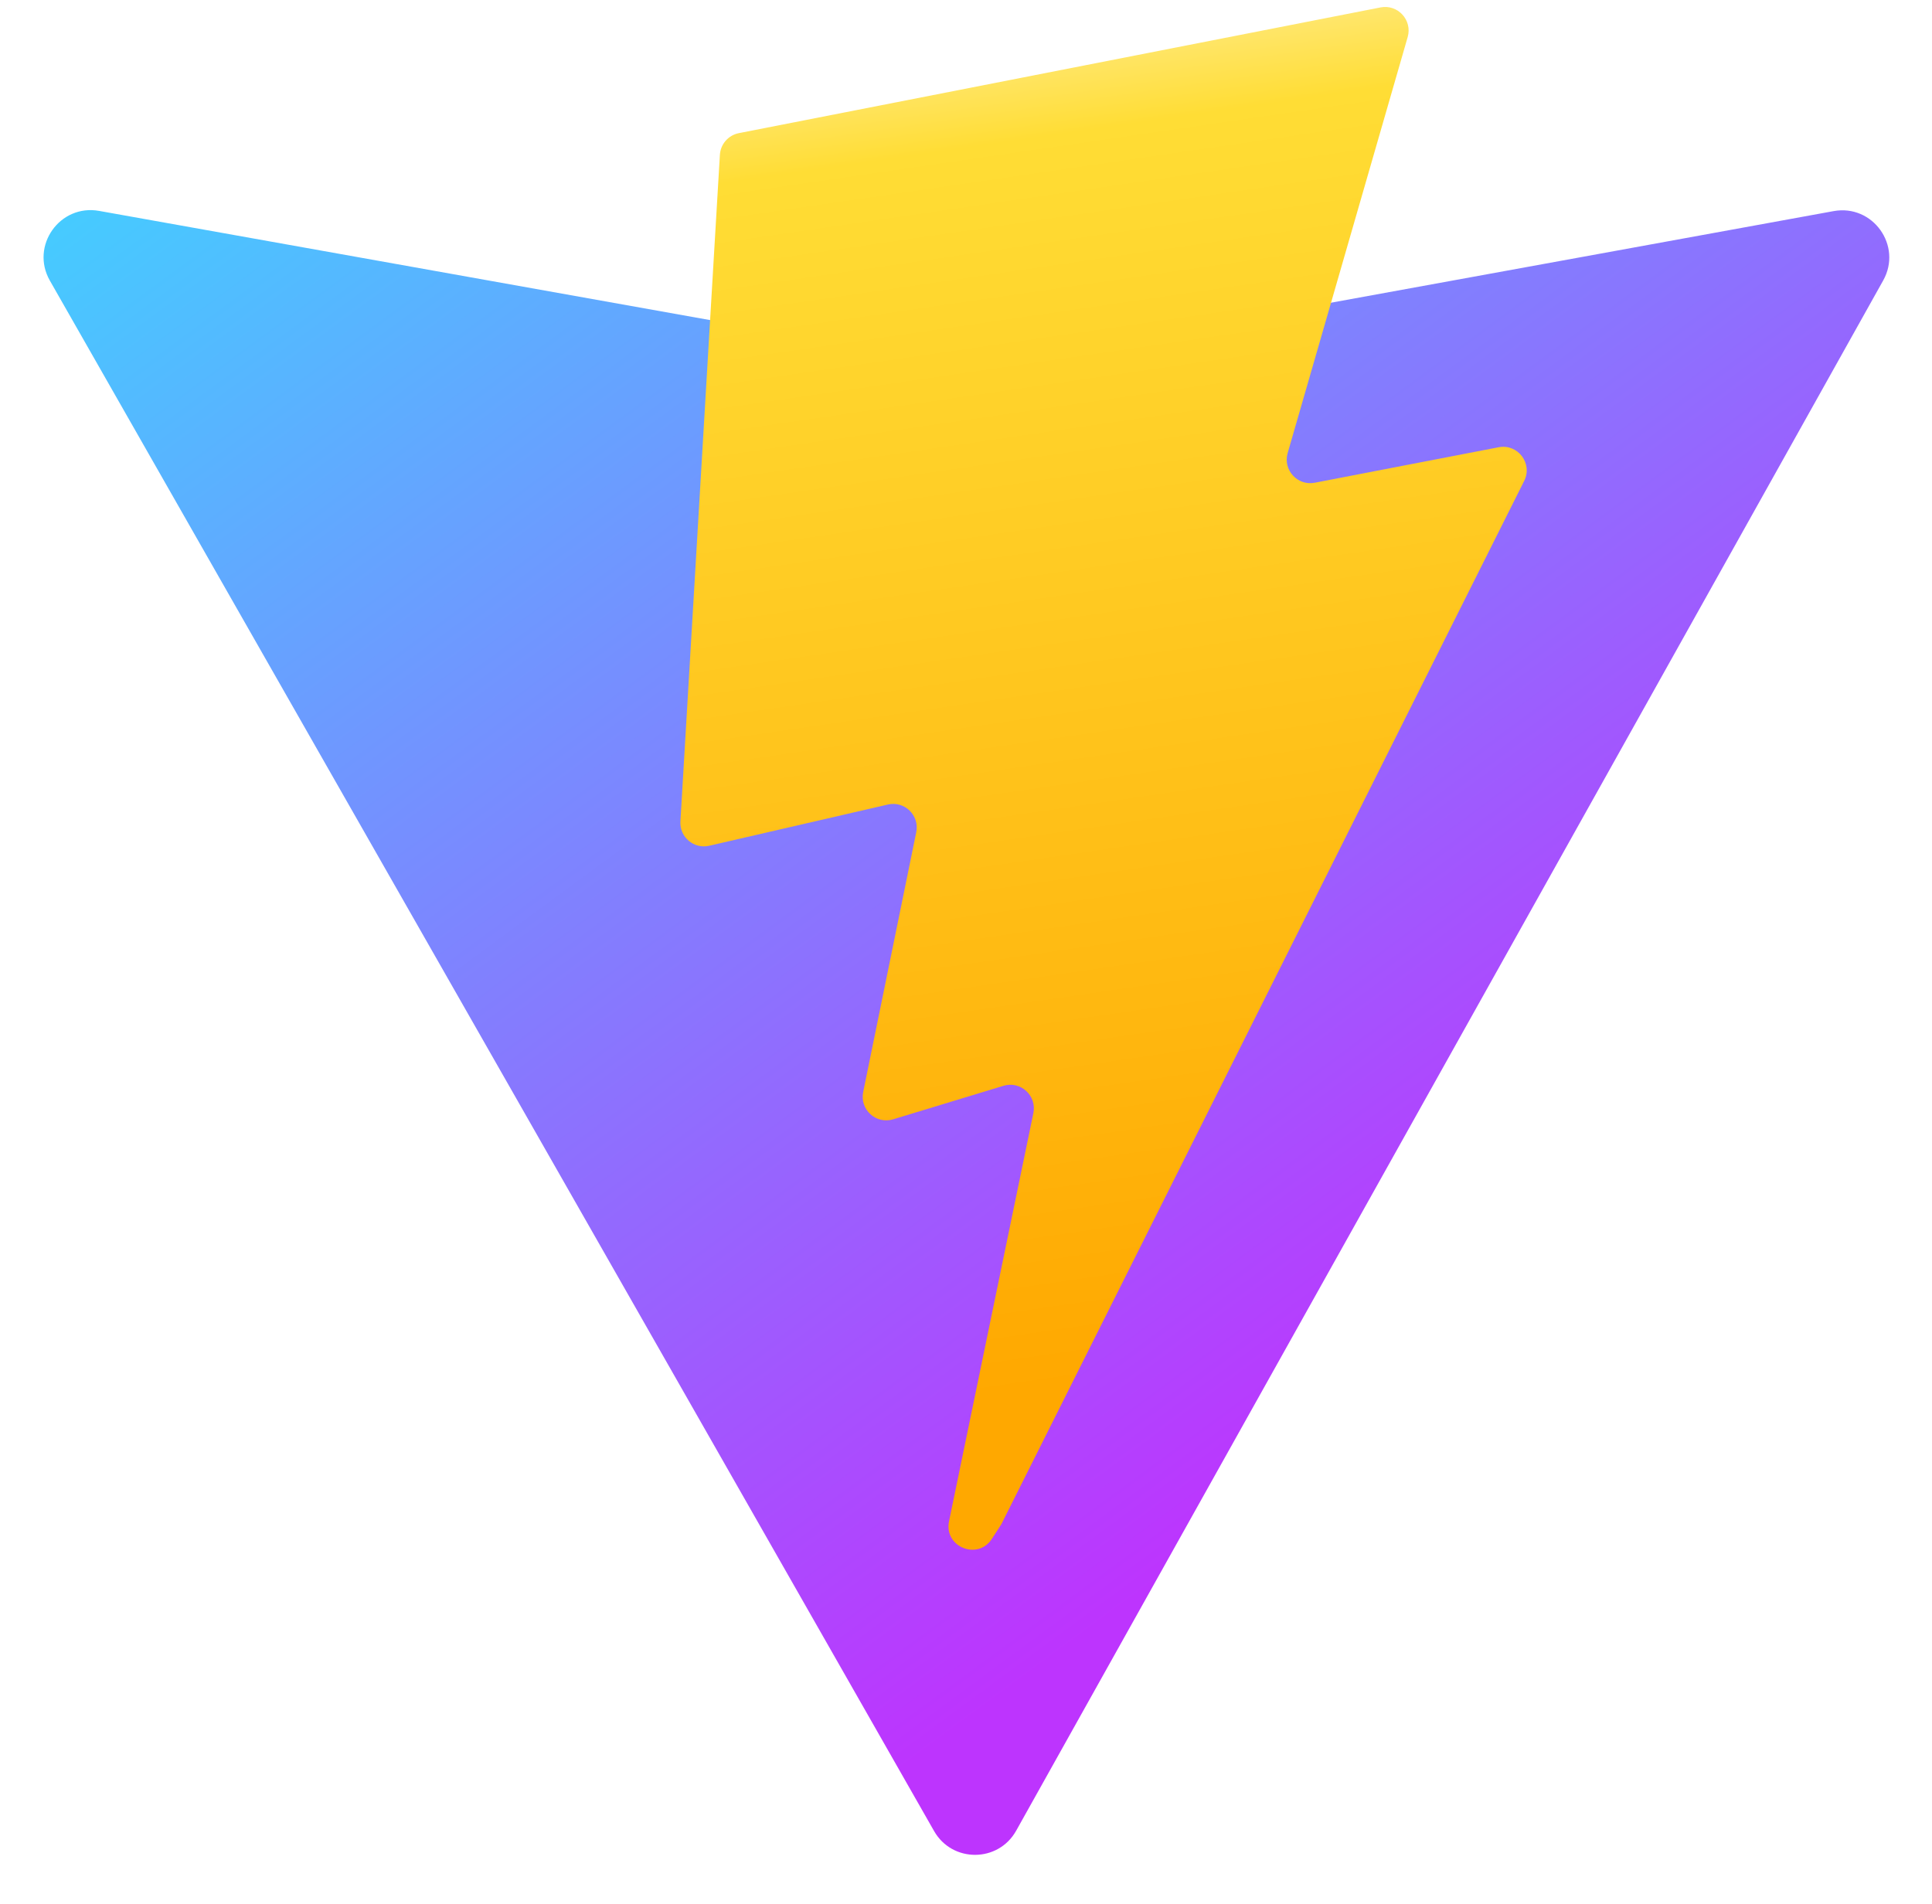
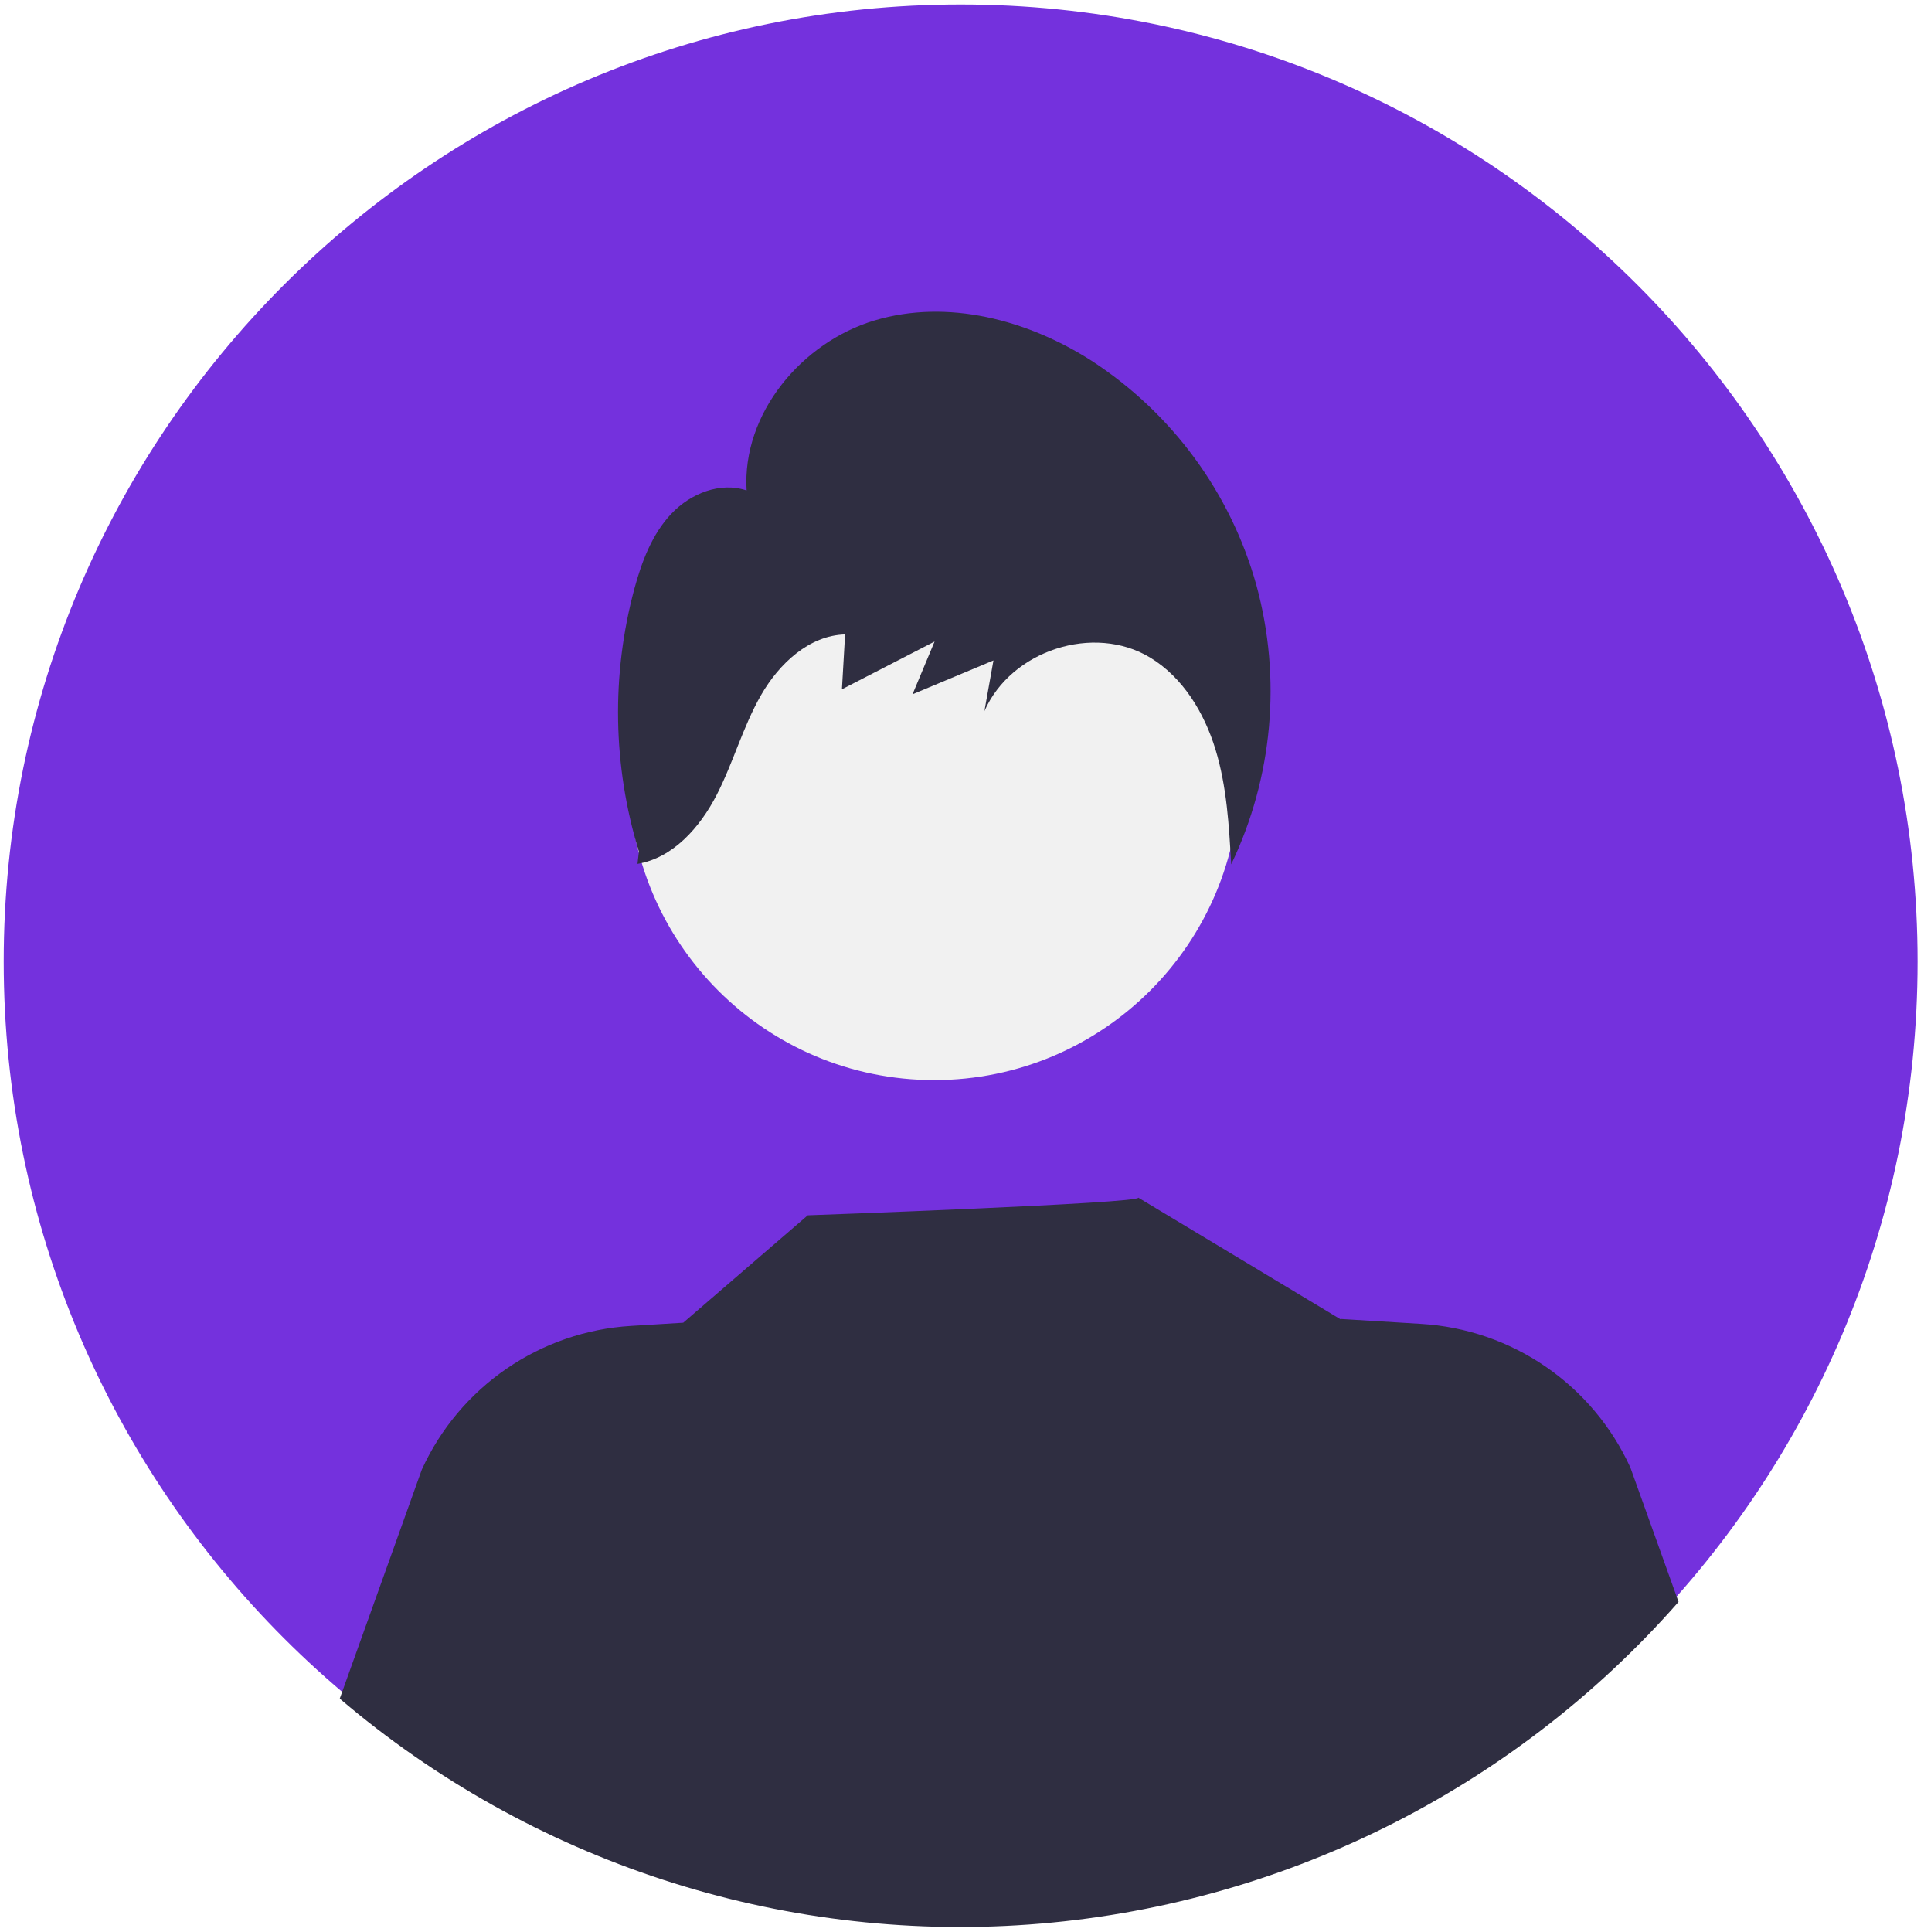
- <svg xmlns="http://www.w3.org/2000/svg" width="410" height="404" viewBox="0 0 410 404" fill="none">
-   <path d="M399.641 59.525L215.643 388.545C211.844 395.338 202.084 395.378 198.228 388.618L10.582 59.556C6.381 52.19 12.68 43.267 21.028 44.759L205.223 77.682C206.398 77.892 207.601 77.89 208.776 77.676L389.119 44.806C397.439 43.289 403.768 52.143 399.641 59.525Z" fill="url(#paint0_linear)" />
-   <path d="M292.965 1.574L156.801 28.255C154.563 28.694 152.906 30.59 152.771 32.866L144.395 174.33C144.198 177.662 147.258 180.248 150.51 179.498L188.42 170.749C191.967 169.931 195.172 173.055 194.443 176.622L183.18 231.775C182.422 235.487 185.907 238.661 189.532 237.56L212.947 230.446C216.577 229.344 220.065 232.527 219.297 236.242L201.398 322.875C200.278 328.294 207.486 331.249 210.492 326.603L212.5 323.5L323.454 102.072C325.312 98.365 322.108 94.137 318.036 94.923L279.014 102.454C275.347 103.161 272.227 99.746 273.262 96.158L298.731 7.867C299.767 4.273 296.636 0.855 292.965 1.574Z" fill="url(#paint1_linear)" />
-   <defs>
-     <linearGradient id="paint0_linear" x1="6" y1="33" x2="235" y2="344" gradientUnits="userSpaceOnUse">
-       <stop stop-color="#41D1FF" />
-       <stop offset="1" stop-color="#BD34FE" />
-     </linearGradient>
-     <linearGradient id="paint1_linear" x1="194.651" y1="8.818" x2="236.076" y2="292.989" gradientUnits="userSpaceOnUse">
-       <stop stop-color="#FFEA83" />
-       <stop offset="0.083" stop-color="#FFDD35" />
-       <stop offset="1" stop-color="#FFA800" />
-     </linearGradient>
-   </defs>
+ <svg xmlns="http://www.w3.org/2000/svg" width="228" height="229" viewBox="0 0 228 229" fill="none">
+   <path d="M113.88 227.411C176.531 227.411 227.32 176.622 227.32 113.971C227.32 51.319 176.531 0.531 113.88 0.531C51.229 0.531 0.44 51.319 0.44 113.971C0.44 176.622 51.229 227.411 113.88 227.411Z" fill="#7431DD" />
+   <path d="M110.749 128.023C130.748 128.023 146.96 111.811 146.96 91.812C146.96 71.813 130.748 55.601 110.749 55.601C90.75 55.601 74.538 71.813 74.538 91.812C74.538 111.811 90.75 128.023 110.749 128.023Z" fill="#F1F1F1" />
+   <path d="M198.985 189.871C179.332 212.233 151.673 225.97 121.979 228.116C92.286 230.262 62.939 220.645 40.275 201.341L50.005 174.191C52.204 169.368 55.674 165.236 60.043 162.236C64.412 159.235 69.515 157.481 74.805 157.161L80.995 156.781L95.755 144.051C95.755 144.051 135.525 142.631 134.935 141.951L159.025 156.441L159.005 156.341L168.475 156.921C173.766 157.24 178.869 158.993 183.238 161.994C187.608 164.994 191.077 169.128 193.275 173.951L198.985 189.871Z" fill="#2F2E41" />
+   <path d="M148.94 69.355C145.88 58.402 138.928 48.943 129.388 42.753C121.786 37.891 112.299 35.408 103.687 37.98C95.074 40.551 87.943 49.004 88.507 58.136C85.398 57.078 81.864 58.486 79.588 60.89C77.312 63.295 76.089 66.53 75.212 69.75C72.448 79.989 72.632 90.8 75.74 100.94L75.57 102.395C79.771 101.7 82.959 98.094 84.941 94.253C86.922 90.412 88.063 86.151 90.211 82.403C92.359 78.656 95.926 75.314 100.181 75.197L99.806 81.701C103.467 79.815 107.129 77.929 110.79 76.042C109.919 78.126 109.048 80.209 108.177 82.292C111.374 80.956 114.572 79.619 117.769 78.283C117.412 80.286 117.054 82.289 116.697 84.292C119.868 77.075 129.674 73.904 136.344 77.939C140.219 80.283 142.76 84.46 144.097 88.846C145.434 93.232 145.699 97.871 145.954 102.457C150.894 92.14 151.954 80.389 148.94 69.355V69.355Z" fill="#2F2E41" />
</svg>
